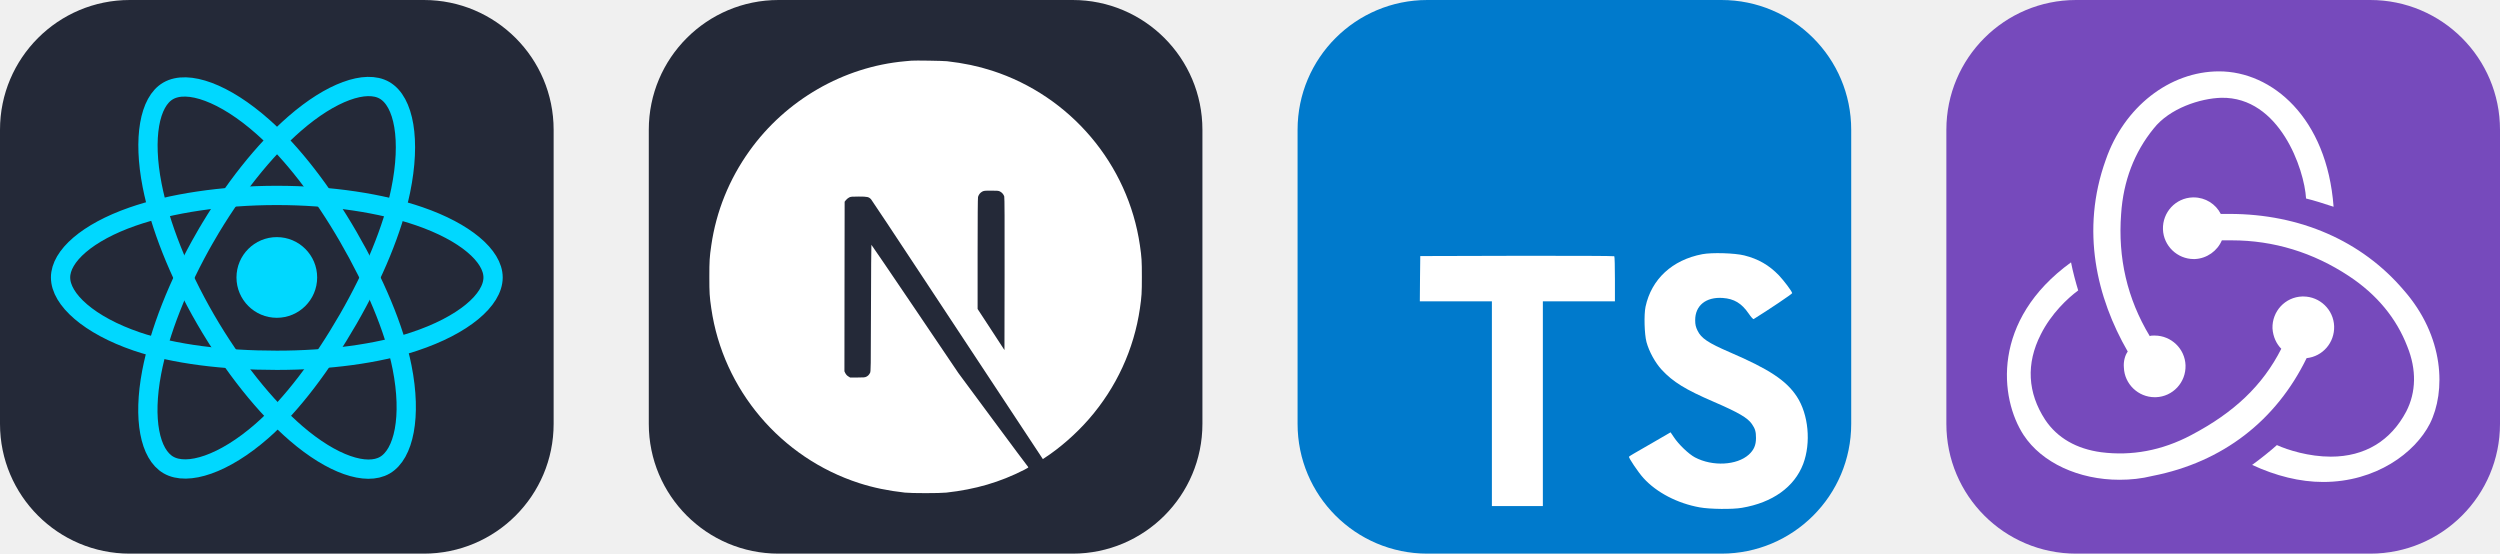
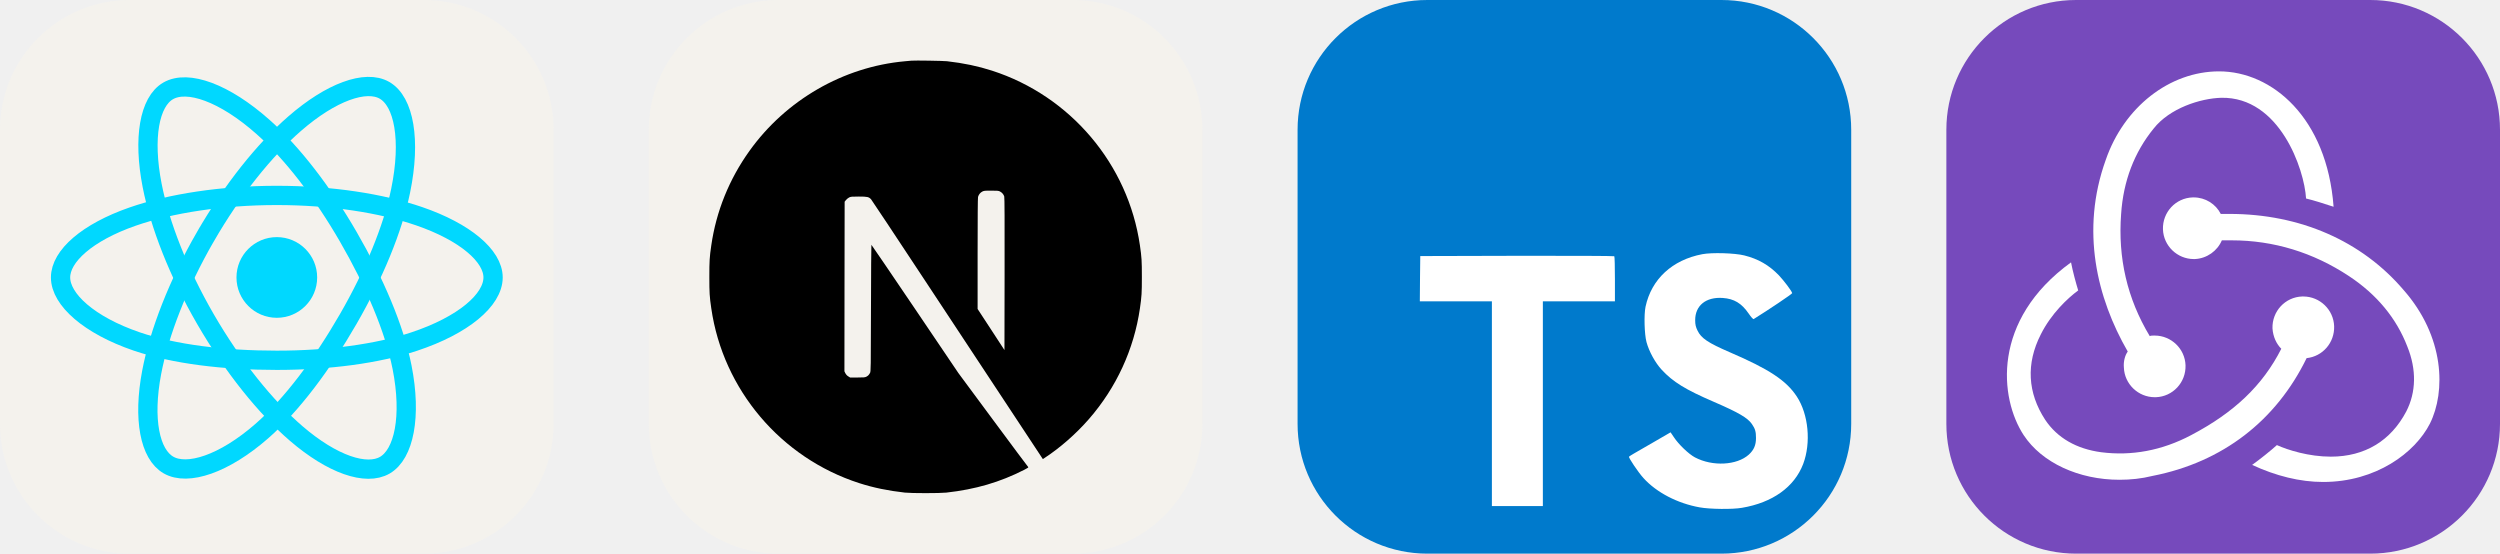
<svg xmlns="http://www.w3.org/2000/svg" width="216.75" height="48" viewBox="0 0 1156 256" fill="none" version="1.1">
  <g transform="translate(0, 0)">
    <svg width="256" height="256" fill="none" viewBox="0 0 256 256">
-       <rect width="256" height="256" fill="#242938" rx="60" />
+       <rect width="256" height="256" fill="#F4F2ED" rx="60" />
      <path fill="#00D8FF" d="M128.001 146.951C138.305 146.951 146.657 138.598 146.657 128.295C146.657 117.992 138.305 109.639 128.001 109.639C117.698 109.639 109.345 117.992 109.345 128.295C109.345 138.598 117.698 146.951 128.001 146.951Z" />
      <path fill-rule="evenodd" stroke="#00D8FF" stroke-width="8.911" d="M128.002 90.363C153.05 90.363 176.319 93.957 193.864 99.998C215.003 107.275 228 118.306 228 128.295C228 138.704 214.226 150.423 191.525 157.944C174.363 163.63 151.779 166.598 128.002 166.598C103.624 166.598 80.539 163.812 63.183 157.881C41.225 150.376 28 138.506 28 128.295C28 118.387 40.41 107.441 61.252 100.175C78.862 94.035 102.705 90.363 127.998 90.363H128.002Z" clip-rule="evenodd" />
      <path fill-rule="evenodd" stroke="#00D8FF" stroke-width="8.911" d="M94.981 109.438C107.495 87.74 122.232 69.378 136.23 57.197C153.094 42.521 169.144 36.773 177.796 41.762C186.813 46.962 190.084 64.75 185.259 88.171C181.614 105.879 172.9 126.925 161.021 147.523C148.842 168.641 134.897 187.247 121.09 199.315C103.619 214.587 86.728 220.114 77.883 215.013C69.3 210.067 66.018 193.846 70.136 172.161C73.615 153.838 82.345 131.349 94.977 109.438L94.981 109.438Z" clip-rule="evenodd" />
      <path fill-rule="evenodd" stroke="#00D8FF" stroke-width="8.911" d="M95.012 147.578C82.463 125.904 73.919 103.962 70.353 85.752C66.06 63.811 69.095 47.035 77.74 42.032C86.749 36.816 103.792 42.866 121.674 58.744C135.194 70.748 149.077 88.805 160.99 109.383C173.204 130.481 182.358 151.856 185.919 169.844C190.425 192.608 186.778 210.001 177.941 215.116C169.367 220.08 153.676 214.825 136.945 200.427C122.809 188.263 107.685 169.468 95.012 147.578Z" clip-rule="evenodd" />
    </svg>
  </g>
  <g transform="translate(300, 0)">
    <svg width="256" height="256" fill="none" viewBox="0 0 256 256">
-       <rect width="256" height="256" fill="#242938" rx="60" />
-       <path fill="#fff" d="M121.451 28.054C121.021 28.093 119.652 28.23 118.42 28.327C90.014 30.889 63.406 46.216 46.553 69.774C37.169 82.873 31.167 97.731 28.899 113.469C28.098 118.963 28 120.586 28 128.034C28 135.483 28.098 137.106 28.899 142.599C34.334 180.155 61.06 211.71 97.306 223.401C103.797 225.493 110.639 226.92 118.42 227.78C121.451 228.112 134.549 228.112 137.58 227.78C151.011 226.294 162.389 222.971 173.611 217.242C175.331 216.363 175.664 216.128 175.429 215.933C175.273 215.815 167.941 205.981 159.144 194.095L143.152 172.492L123.112 142.834C112.086 126.529 103.015 113.195 102.936 113.195C102.858 113.176 102.78 126.353 102.741 142.443C102.682 170.615 102.663 171.749 102.311 172.413C101.803 173.371 101.412 173.762 100.59 174.193C99.965 174.505 99.417 174.564 96.465 174.564H93.083L92.184 173.997C91.597 173.626 91.167 173.137 90.874 172.57L90.463 171.69L90.502 132.492L90.561 93.274L91.167 92.511C91.48 92.101 92.145 91.573 92.614 91.319C93.415 90.928 93.728 90.888 97.111 90.888C101.099 90.888 101.763 91.045 102.8 92.179C103.093 92.492 113.943 108.836 126.925 128.523C139.906 148.21 157.658 175.092 166.377 188.288L182.213 212.277L183.015 211.749C190.111 207.135 197.619 200.566 203.562 193.723C216.211 179.197 224.364 161.485 227.101 142.599C227.902 137.106 228 135.483 228 128.034C228 120.586 227.902 118.963 227.101 113.469C221.666 75.913 194.94 44.359 158.694 32.668C152.301 30.595 145.498 29.168 137.873 28.308C135.996 28.112 123.073 27.897 121.451 28.054ZM162.389 88.543C163.327 89.012 164.09 89.911 164.364 90.849C164.52 91.358 164.559 102.228 164.52 126.724L164.461 161.876L158.264 152.374L152.047 142.873V117.321C152.047 100.801 152.125 91.514 152.242 91.064C152.555 89.97 153.239 89.109 154.178 88.601C154.979 88.191 155.273 88.151 158.342 88.151C161.236 88.151 161.744 88.191 162.389 88.543Z" />
+       <rect width="256" height="256" fill="#F4F2ED" rx="60" />
+       <path fill="#000" d="M121.451 28.054C121.021 28.093 119.652 28.23 118.42 28.327C90.014 30.889 63.406 46.216 46.553 69.774C37.169 82.873 31.167 97.731 28.899 113.469C28.098 118.963 28 120.586 28 128.034C28 135.483 28.098 137.106 28.899 142.599C34.334 180.155 61.06 211.71 97.306 223.401C103.797 225.493 110.639 226.92 118.42 227.78C121.451 228.112 134.549 228.112 137.58 227.78C151.011 226.294 162.389 222.971 173.611 217.242C175.331 216.363 175.664 216.128 175.429 215.933C175.273 215.815 167.941 205.981 159.144 194.095L143.152 172.492L123.112 142.834C112.086 126.529 103.015 113.195 102.936 113.195C102.858 113.176 102.78 126.353 102.741 142.443C102.682 170.615 102.663 171.749 102.311 172.413C101.803 173.371 101.412 173.762 100.59 174.193C99.965 174.505 99.417 174.564 96.465 174.564H93.083L92.184 173.997C91.597 173.626 91.167 173.137 90.874 172.57L90.463 171.69L90.502 132.492L90.561 93.274L91.167 92.511C91.48 92.101 92.145 91.573 92.614 91.319C93.415 90.928 93.728 90.888 97.111 90.888C101.099 90.888 101.763 91.045 102.8 92.179C103.093 92.492 113.943 108.836 126.925 128.523C139.906 148.21 157.658 175.092 166.377 188.288L182.213 212.277L183.015 211.749C190.111 207.135 197.619 200.566 203.562 193.723C216.211 179.197 224.364 161.485 227.101 142.599C227.902 137.106 228 135.483 228 128.034C228 120.586 227.902 118.963 227.101 113.469C221.666 75.913 194.94 44.359 158.694 32.668C152.301 30.595 145.498 29.168 137.873 28.308C135.996 28.112 123.073 27.897 121.451 28.054ZM162.389 88.543C163.327 89.012 164.09 89.911 164.364 90.849C164.52 91.358 164.559 102.228 164.52 126.724L164.461 161.876L158.264 152.374L152.047 142.873V117.321C152.047 100.801 152.125 91.514 152.242 91.064C152.555 89.97 153.239 89.109 154.178 88.601C154.979 88.191 155.273 88.151 158.342 88.151C161.236 88.151 161.744 88.191 162.389 88.543Z" />
    </svg>
  </g>
  <g transform="translate(600, 0)">
    <svg width="256" height="256" fill="none" viewBox="0 0 256 256">
      <rect width="256" height="256" fill="#007ACC" rx="60" />
      <path fill="#fff" d="M56.611 128.849L56.53 139.333H73.19H89.85L89.85 186.673V234.012H101.635H113.419V186.673L113.419 139.333H130.079H146.739V129.052C146.739 123.363 146.618 118.609 146.455 118.487C146.333 118.325 126.056 118.243 101.472 118.284L56.733 118.406L56.611 128.849Z" />
      <path fill="#fff" d="M206.567 118.108C213.068 119.734 218.026 122.619 222.577 127.332C224.934 129.852 228.428 134.444 228.713 135.541C228.794 135.866 217.66 143.343 210.915 147.528C210.671 147.691 209.695 146.634 208.598 145.009C205.307 140.214 201.853 138.141 196.57 137.776C188.809 137.247 183.811 141.311 183.852 148.097C183.852 150.088 184.136 151.266 184.949 152.892C186.655 156.427 189.825 158.54 199.781 162.847C218.107 170.731 225.949 175.932 230.826 183.327C236.271 191.576 237.49 204.742 233.792 214.535C229.729 225.181 219.651 232.414 205.469 234.812C201.081 235.584 190.678 235.462 185.965 234.609C175.684 232.78 165.932 227.701 159.918 221.037C157.561 218.436 152.969 211.65 153.254 211.162C153.375 211 154.432 210.35 155.61 209.659C156.748 209.009 161.056 206.53 165.119 204.173L172.474 199.906L174.018 202.182C176.172 205.473 180.885 209.984 183.73 211.487C191.897 215.795 203.113 215.185 208.639 210.228C210.996 208.074 211.971 205.839 211.971 202.548C211.971 199.581 211.605 198.281 210.061 196.046C208.07 193.202 204.007 190.804 192.466 185.806C179.26 180.117 173.571 176.582 168.37 170.974C165.363 167.724 162.518 162.522 161.34 158.174C160.365 154.558 160.121 145.496 160.893 141.839C163.615 129.08 173.246 120.181 187.143 117.539C191.654 116.686 202.137 117.011 206.567 118.108Z" />
    </svg>
  </g>
  <g transform="translate(900, 0)">
    <svg width="256" height="256" viewBox="0 0 256 256" fill="none">
      <rect width="256" height="256" rx="60" fill="#764ABC" />
      <path d="M166.579 165.599C173.96 164.835 179.559 158.472 179.304 150.837C179.05 143.202 172.687 137.094 165.052 137.094H164.543C156.653 137.348 150.545 143.965 150.799 151.855C151.054 155.673 152.581 158.981 154.871 161.272C146.218 178.324 132.984 190.795 113.132 201.23C99.643 208.356 85.645 210.901 71.647 209.12C60.194 207.593 51.287 202.502 45.687 194.104C37.543 181.633 36.78 168.144 43.651 154.655C48.487 144.983 56.122 137.857 60.958 134.294C59.94 130.986 58.413 125.386 57.649 121.314C20.746 148.038 24.563 184.178 35.761 201.23C44.16 213.955 61.212 221.845 80.046 221.845C85.136 221.845 90.226 221.336 95.317 220.063C127.894 213.701 152.581 194.358 166.579 165.599V165.599Z" fill="white" />
      <path d="M211.372 134.04C192.03 111.388 163.525 98.918 130.948 98.918H126.876C124.585 94.336 119.749 91.282 114.405 91.282H113.896C106.006 91.537 99.898 98.154 100.152 106.044C100.407 113.679 106.769 119.787 114.405 119.787H114.914C120.513 119.533 125.349 115.97 127.385 111.134H131.966C151.308 111.134 169.633 116.733 186.176 127.677C198.901 136.076 208.064 147.02 213.154 160.254C217.481 170.943 217.226 181.378 212.645 190.286C205.519 203.775 193.557 211.156 177.777 211.156C167.597 211.156 157.926 208.102 152.835 205.811C150.036 208.356 144.946 212.428 141.383 214.973C152.326 220.063 163.525 222.863 174.214 222.863C198.647 222.863 216.717 209.374 223.589 195.885C230.97 181.124 230.461 155.673 211.372 134.04Z" fill="white" />
      <path d="M82.082 169.926C82.337 177.561 88.699 183.669 96.335 183.669H96.844C104.733 183.414 110.842 176.797 110.587 168.907C110.333 161.272 103.97 155.164 96.335 155.164H95.826C95.317 155.164 94.553 155.164 94.044 155.419C83.609 138.112 79.283 119.278 80.81 98.918C81.828 83.647 86.918 70.413 95.826 59.469C103.206 50.052 117.459 45.471 127.13 45.216C154.108 44.707 165.561 78.302 166.324 91.791C169.633 92.555 175.232 94.337 179.05 95.609C175.996 54.379 150.545 33 126.112 33C103.206 33 82.082 49.543 73.683 73.976C61.976 106.553 69.611 137.857 83.864 162.545C82.591 164.326 81.828 167.126 82.082 169.926V169.926Z" fill="white" />
    </svg>
  </g>
</svg>
